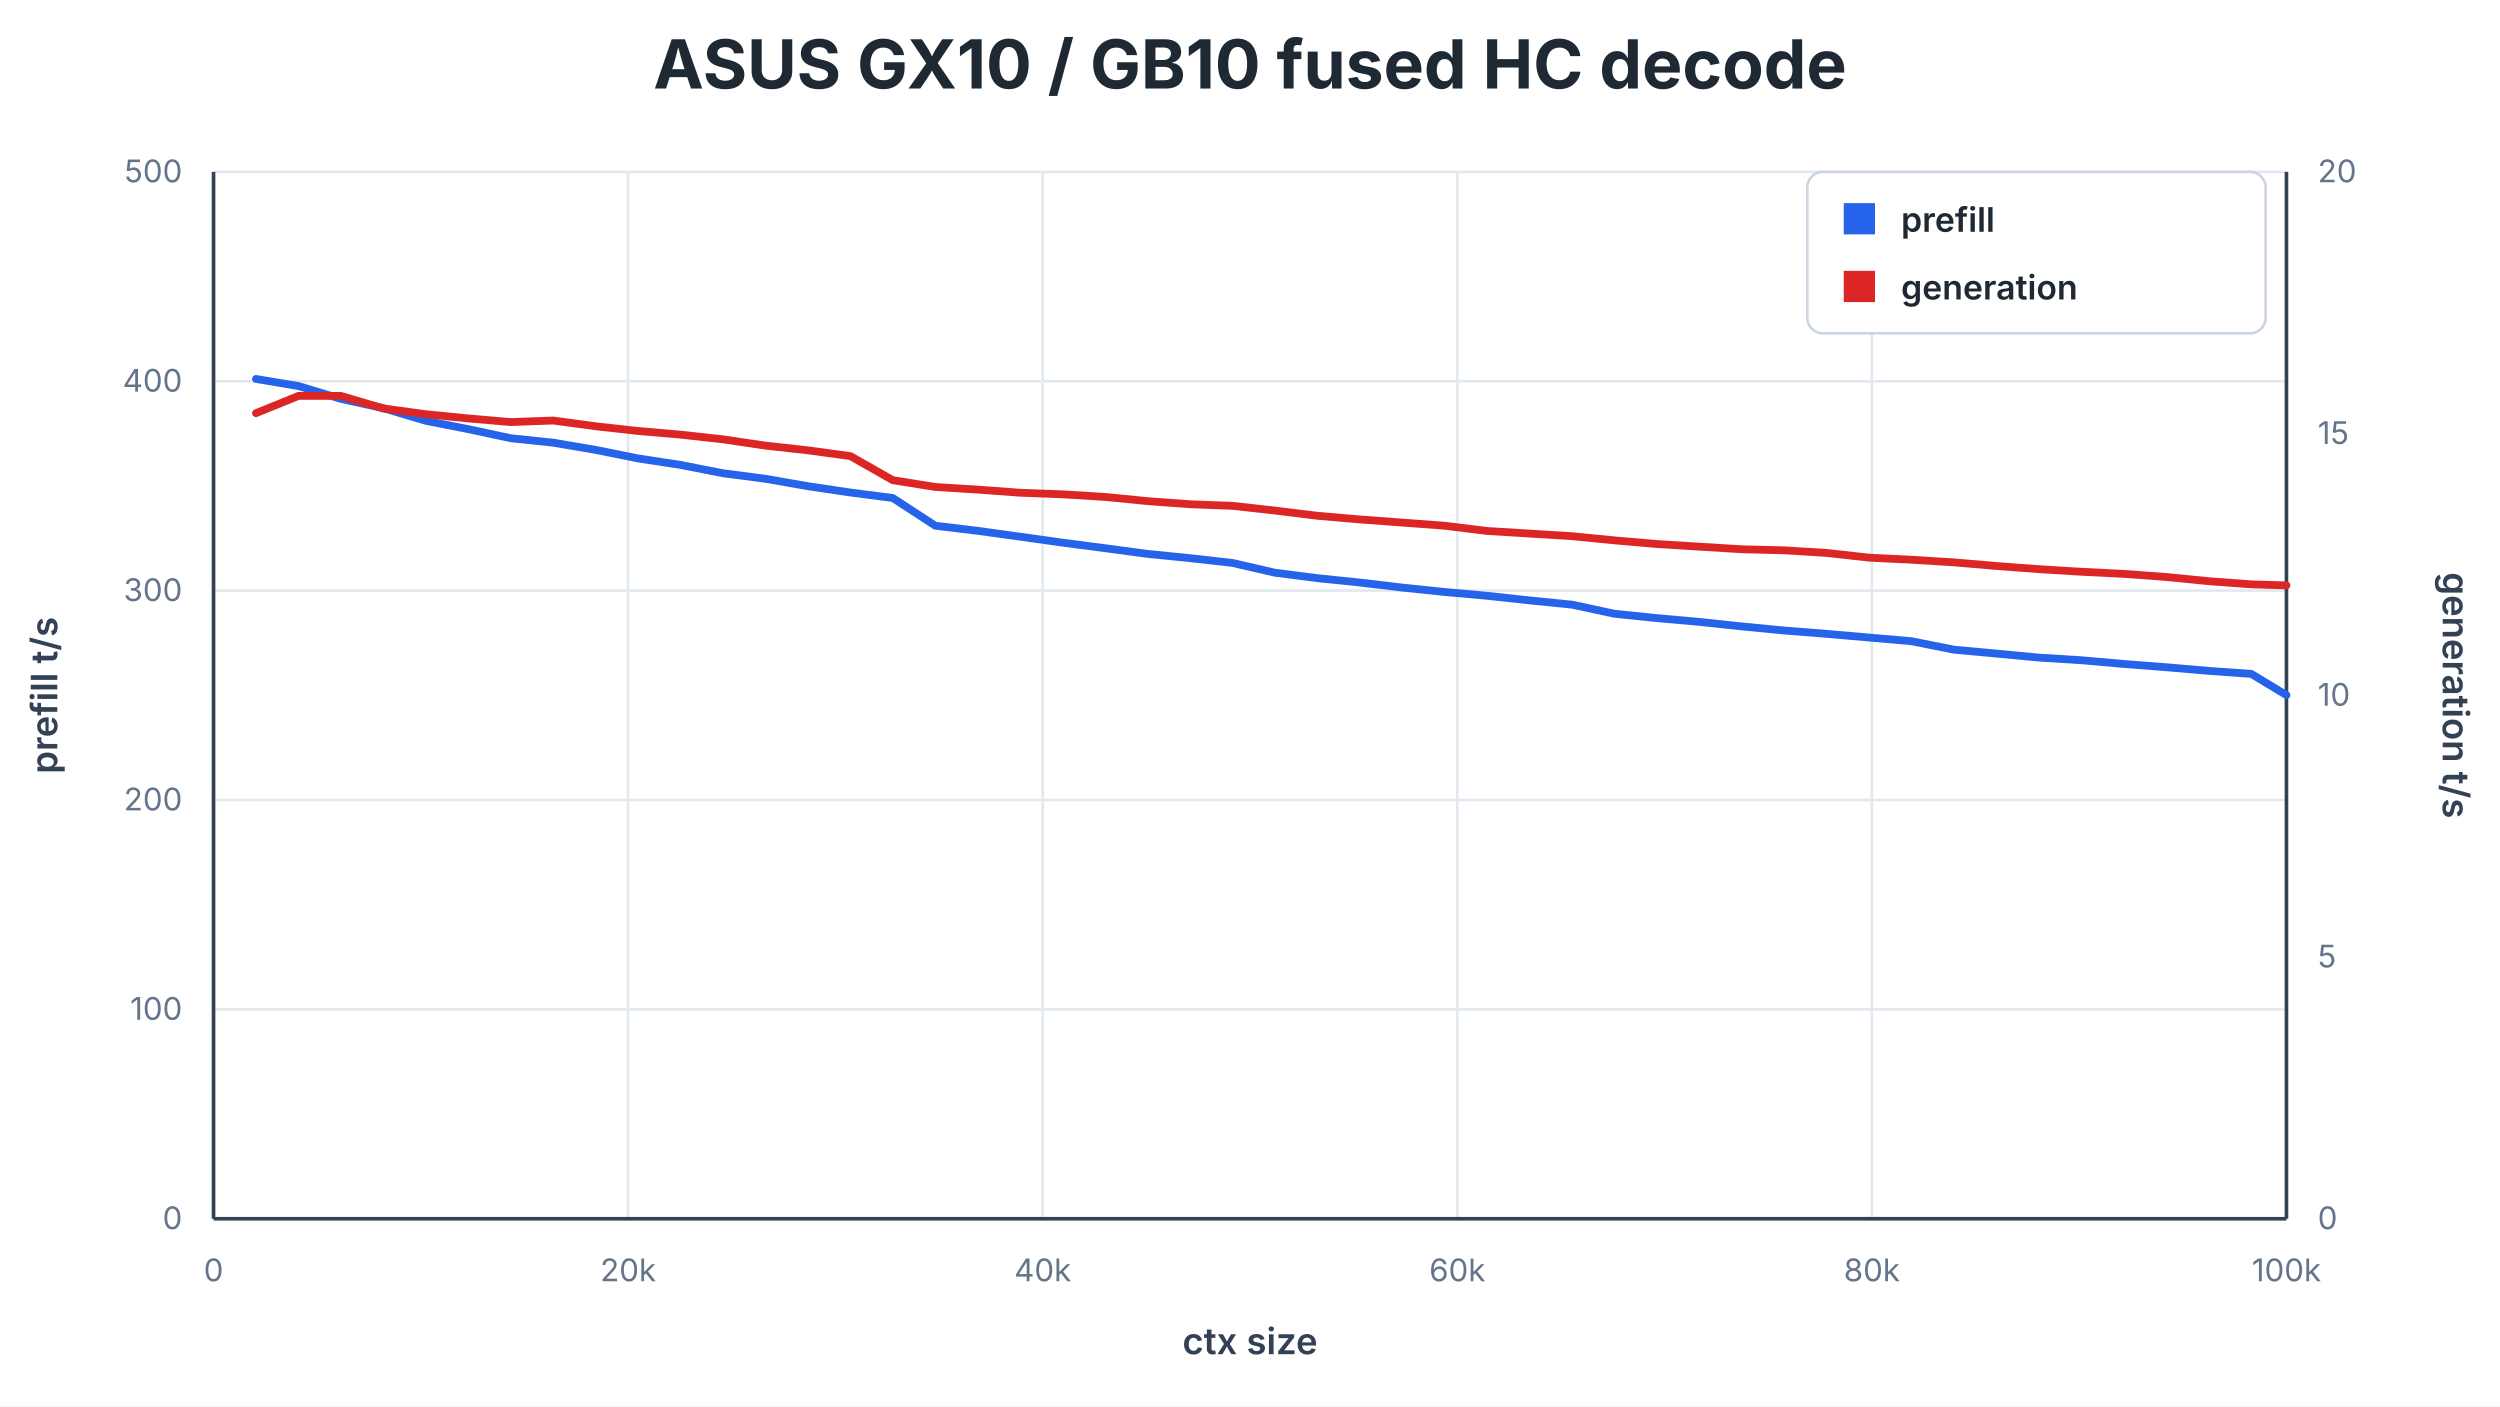
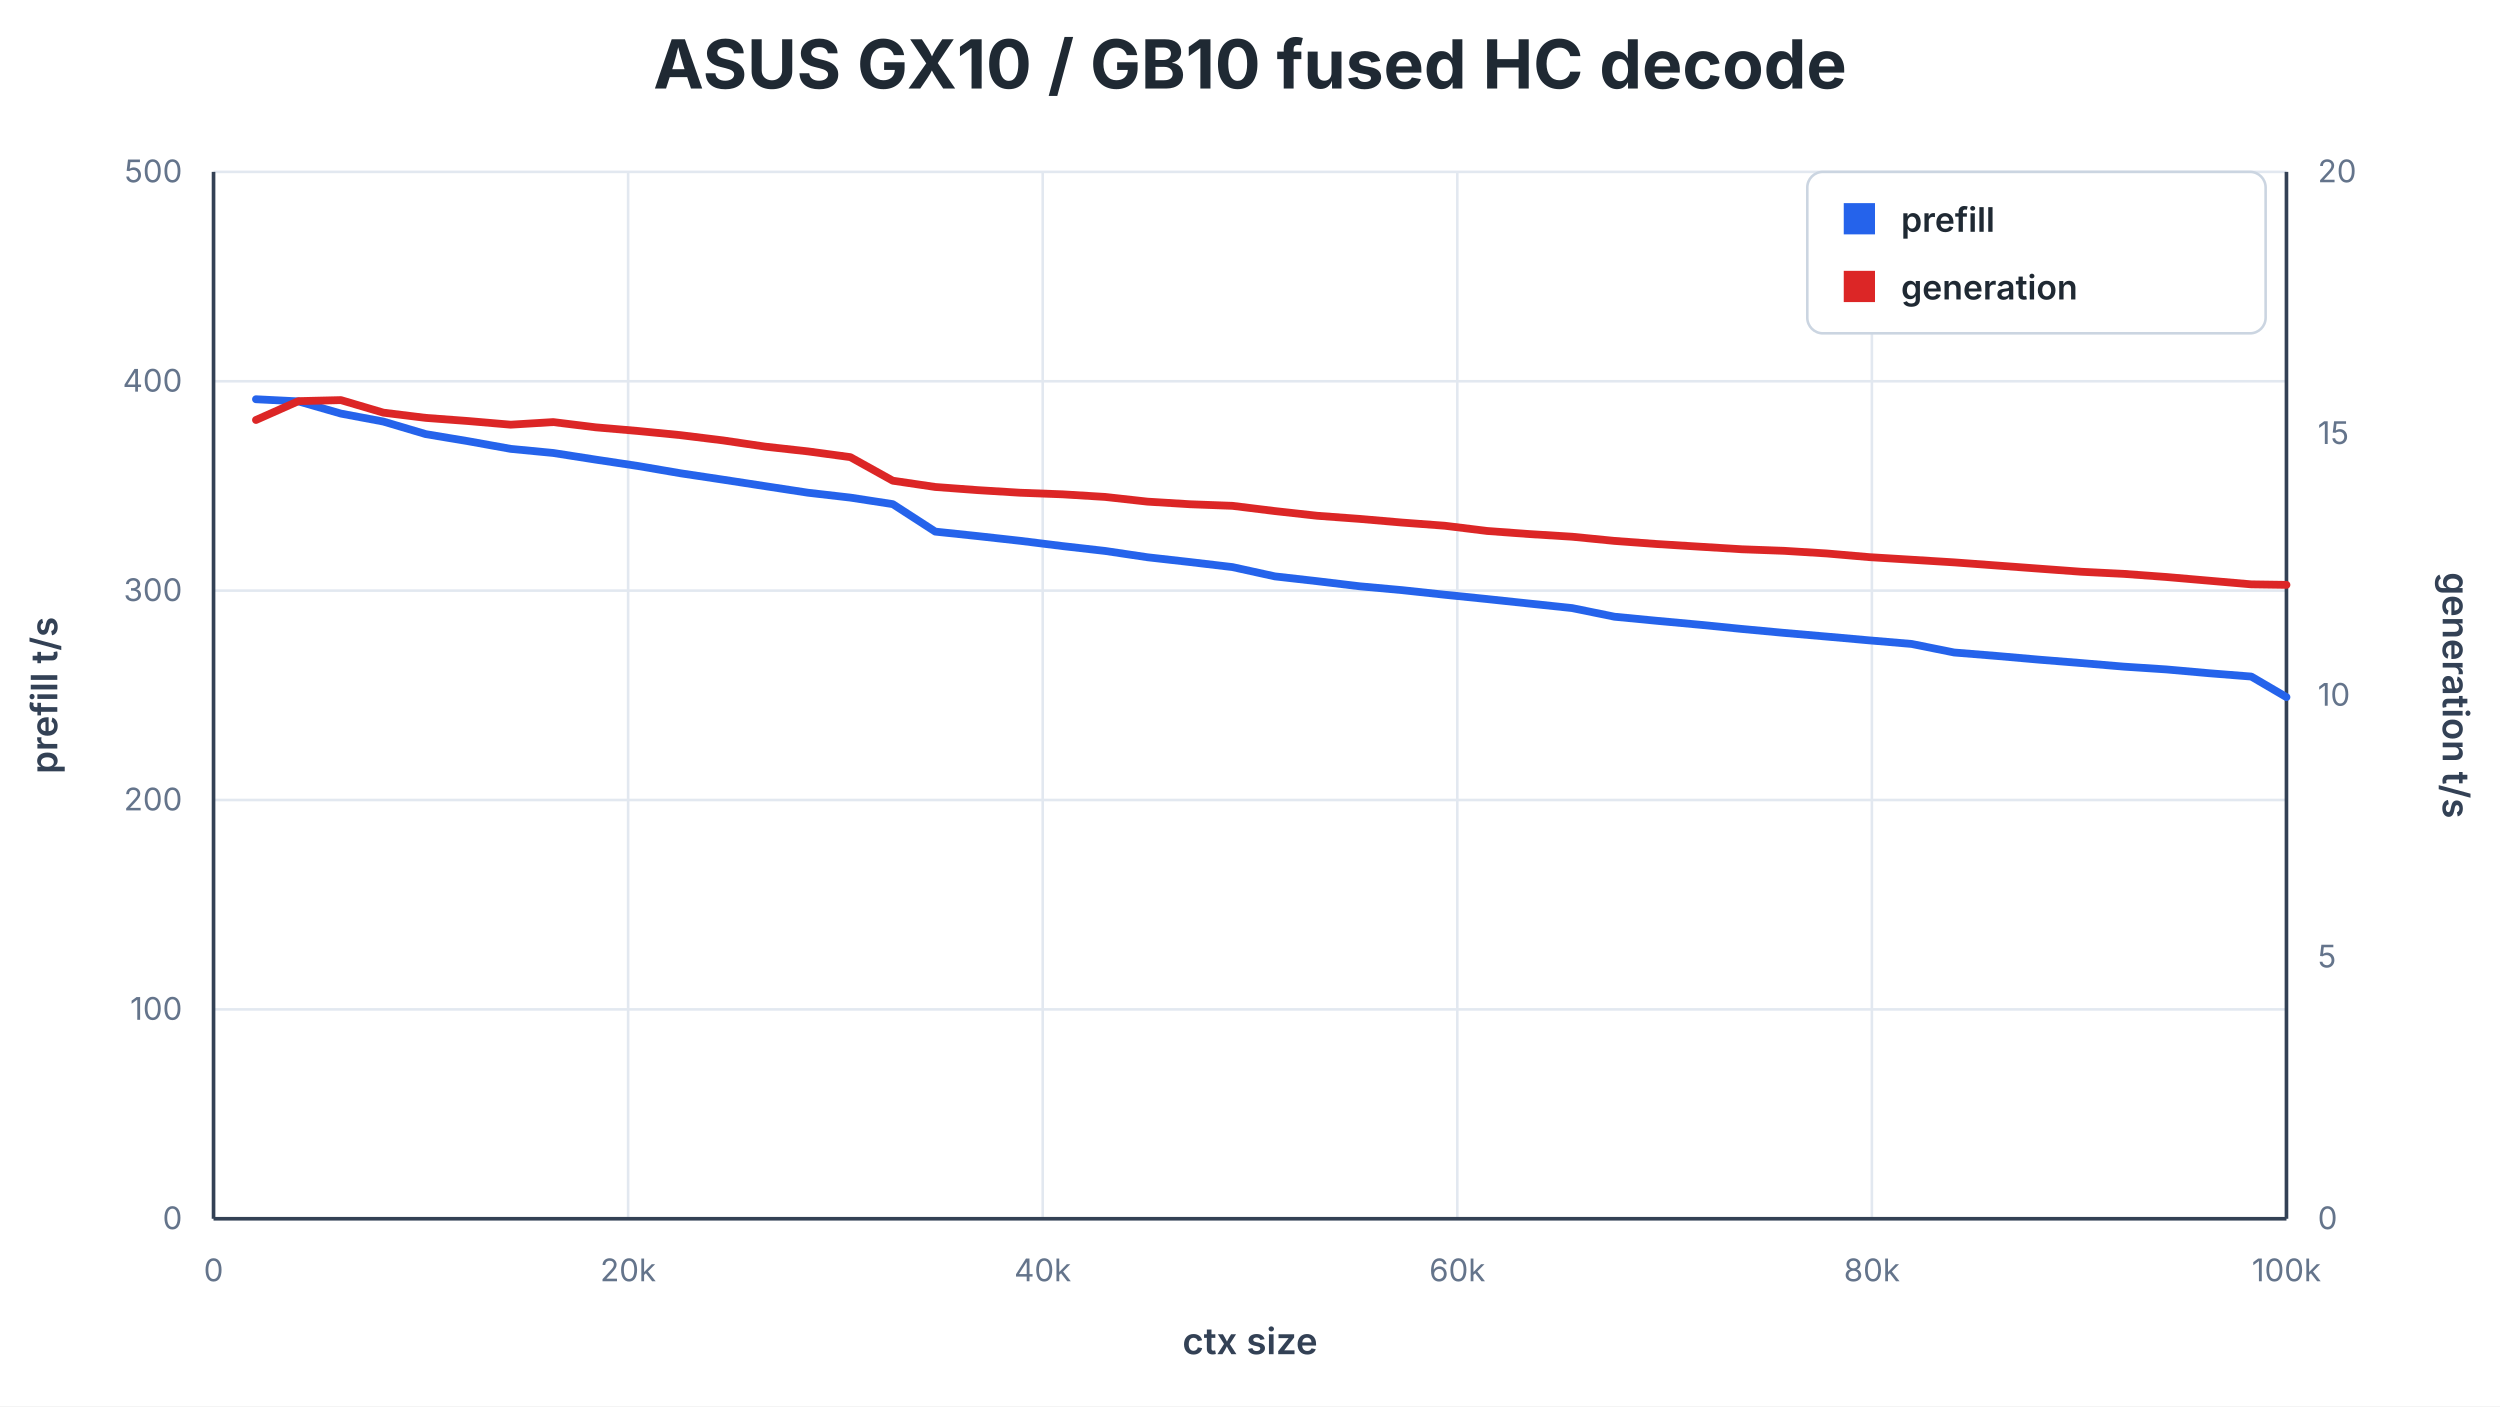
<svg xmlns="http://www.w3.org/2000/svg" width="960" height="540" viewBox="0 0 960 540">
  <style>
text { font-family: -apple-system, BlinkMacSystemFont, 'Segoe UI', sans-serif; }
.title { font-size: 26px; font-weight: 700; fill: #1f2933; }
.axis-label { font-size: 14px; font-weight: 600; fill: #334155; }
.tick { font-size: 12px; fill: #64748b; }
.legend { font-size: 13px; font-weight: 600; fill: #1f2933; }
</style>
  <rect width="960" height="540" fill="#ffffff" />
  <text class="title" x="480.0" y="34" text-anchor="middle">ASUS GX10 / GB10 fused HC decode</text>
  <line x1="82" y1="468.00" x2="878" y2="468.00" stroke="#e2e8f0" stroke-width="1" />
  <text class="tick" x="70" y="472.00" text-anchor="end">0</text>
  <line x1="82" y1="387.60" x2="878" y2="387.60" stroke="#e2e8f0" stroke-width="1" />
  <text class="tick" x="70" y="391.60" text-anchor="end">100</text>
  <line x1="82" y1="307.20" x2="878" y2="307.20" stroke="#e2e8f0" stroke-width="1" />
  <text class="tick" x="70" y="311.20" text-anchor="end">200</text>
  <line x1="82" y1="226.80" x2="878" y2="226.80" stroke="#e2e8f0" stroke-width="1" />
  <text class="tick" x="70" y="230.80" text-anchor="end">300</text>
  <line x1="82" y1="146.40" x2="878" y2="146.40" stroke="#e2e8f0" stroke-width="1" />
  <text class="tick" x="70" y="150.40" text-anchor="end">400</text>
  <line x1="82" y1="66.00" x2="878" y2="66.00" stroke="#e2e8f0" stroke-width="1" />
  <text class="tick" x="70" y="70.00" text-anchor="end">500</text>
  <text class="tick" x="890" y="472.00" text-anchor="start">0</text>
  <text class="tick" x="890" y="371.50" text-anchor="start">5</text>
  <text class="tick" x="890" y="271.00" text-anchor="start">10</text>
  <text class="tick" x="890" y="170.50" text-anchor="start">15</text>
  <text class="tick" x="890" y="70.00" text-anchor="start">20</text>
  <line x1="82.00" y1="66" x2="82.00" y2="468" stroke="#e2e8f0" stroke-width="1" />
  <text class="tick" x="82.00" y="492" text-anchor="middle">0</text>
  <line x1="241.20" y1="66" x2="241.20" y2="468" stroke="#e2e8f0" stroke-width="1" />
  <text class="tick" x="241.20" y="492" text-anchor="middle">20k</text>
  <line x1="400.40" y1="66" x2="400.40" y2="468" stroke="#e2e8f0" stroke-width="1" />
  <text class="tick" x="400.40" y="492" text-anchor="middle">40k</text>
  <line x1="559.60" y1="66" x2="559.60" y2="468" stroke="#e2e8f0" stroke-width="1" />
  <text class="tick" x="559.60" y="492" text-anchor="middle">60k</text>
  <line x1="718.80" y1="66" x2="718.80" y2="468" stroke="#e2e8f0" stroke-width="1" />
  <text class="tick" x="718.80" y="492" text-anchor="middle">80k</text>
  <line x1="878.00" y1="66" x2="878.00" y2="468" stroke="#e2e8f0" stroke-width="1" />
  <text class="tick" x="878.00" y="492" text-anchor="middle">100k</text>
  <line x1="82" y1="66" x2="82" y2="468" stroke="#334155" stroke-width="1.4" />
  <line x1="878" y1="66" x2="878" y2="468" stroke="#334155" stroke-width="1.4" />
  <line x1="82" y1="468" x2="878" y2="468" stroke="#334155" stroke-width="1.4" />
  <text class="axis-label" x="480.0" y="520" text-anchor="middle">ctx size</text>
  <text class="axis-label" x="22" y="267.0" text-anchor="middle" transform="rotate(-90 22 267.0)">prefill t/s</text>
  <text class="axis-label" x="938" y="267.0" text-anchor="middle" transform="rotate(90 938 267.0)">generation t/s</text>
-   <polyline fill="none" stroke="#2563eb" stroke-width="3" stroke-linecap="round" stroke-linejoin="round" points="98.30,145.52 114.60,148.25 130.91,153.17 147.21,156.75 163.51,161.59 179.81,164.79 196.11,168.28 212.42,169.99 228.72,172.75 245.02,176.04 261.32,178.53 277.62,181.73 293.93,183.85 310.23,186.70 326.53,189.13 342.83,191.23 359.14,201.87 375.44,203.84 391.74,206.09 408.04,208.38 424.34,210.51 440.65,212.69 456.95,214.33 473.25,216.16 489.55,219.92 505.85,222.01 522.16,223.69 538.46,225.63 554.76,227.32 571.06,228.79 587.36,230.55 603.67,232.19 619.97,235.69 636.27,237.36 652.57,238.81 668.87,240.55 685.18,242.12 701.48,243.41 717.78,244.82 734.08,246.24 750.39,249.49 766.69,250.98 782.99,252.52 799.29,253.53 815.59,254.97 831.90,256.22 848.20,257.62 864.50,258.78 878.00,266.93" />
-   <polyline fill="none" stroke="#dc2626" stroke-width="3" stroke-linecap="round" stroke-linejoin="round" points="98.30,158.66 114.60,152.03 130.91,152.03 147.21,156.85 163.51,159.06 179.81,160.67 196.11,162.08 212.42,161.48 228.72,163.69 245.02,165.50 261.32,166.90 277.62,168.71 293.93,171.12 310.23,172.93 326.53,175.14 342.83,184.39 359.14,187.00 375.44,188.01 391.74,189.21 408.04,189.82 424.34,190.82 440.65,192.43 456.95,193.63 473.25,194.24 489.55,196.05 505.85,198.06 522.16,199.46 538.46,200.67 554.76,201.88 571.06,203.89 587.36,204.89 603.67,205.90 619.97,207.50 636.27,208.91 652.57,209.92 668.87,210.92 685.18,211.32 701.48,212.33 717.78,214.14 734.08,214.94 750.39,215.95 766.69,217.35 782.99,218.56 799.29,219.56 815.59,220.37 831.90,221.57 848.20,223.18 864.50,224.39 878.00,224.79" />
+   <polyline fill="none" stroke="#2563eb" stroke-width="3" stroke-linecap="round" stroke-linejoin="round" points="98.30,153.31 114.60,154.13 130.91,158.82 147.21,161.88 163.51,166.71 179.81,169.43 196.11,172.37 212.42,173.94 228.72,176.49 245.02,178.95 261.32,181.74 277.62,184.19 293.93,186.70 310.23,189.20 326.53,191.08 342.83,193.59 359.14,204.14 375.44,205.86 391.74,207.67 408.04,209.70 424.34,211.56 440.65,213.99 456.95,215.83 473.25,217.76 489.55,221.33 505.85,223.18 522.16,225.14 538.46,226.62 554.76,228.38 571.06,230.04 587.36,231.78 603.67,233.50 619.97,236.82 636.27,238.39 652.57,239.89 668.87,241.52 685.18,243.04 701.48,244.45 717.78,245.90 734.08,247.28 750.39,250.56 766.69,251.88 782.99,253.31 799.29,254.62 815.59,255.99 831.90,257.06 848.20,258.51 864.50,259.80 878.00,267.70" />
+   <polyline fill="none" stroke="#dc2626" stroke-width="3" stroke-linecap="round" stroke-linejoin="round" points="98.30,161.27 114.60,154.04 130.91,153.64 147.21,158.46 163.51,160.47 179.81,161.68 196.11,163.08 212.42,162.08 228.72,164.09 245.02,165.50 261.32,167.10 277.62,169.11 293.93,171.52 310.23,173.33 326.53,175.54 342.83,184.59 359.14,187.00 375.44,188.21 391.74,189.21 408.04,189.82 424.34,190.82 440.65,192.63 456.95,193.63 473.25,194.24 489.55,196.25 505.85,198.06 522.16,199.26 538.46,200.67 554.76,201.88 571.06,203.89 587.36,205.09 603.67,206.10 619.97,207.71 636.27,208.91 652.57,209.92 668.87,210.92 685.18,211.52 701.48,212.53 717.78,213.94 734.08,214.94 750.39,215.95 766.69,217.15 782.99,218.36 799.29,219.56 815.59,220.37 831.90,221.57 848.20,222.98 864.50,224.39 878.00,224.59" />
  <rect x="694" y="66" width="176" height="62" rx="6" fill="#ffffff" stroke="#cbd5e1" />
  <rect x="708" y="78" width="12" height="12" fill="#2563eb" />
  <text class="legend" x="730" y="89">prefill</text>
  <rect x="708" y="104" width="12" height="12" fill="#dc2626" />
  <text class="legend" x="730" y="115">generation</text>
</svg>
